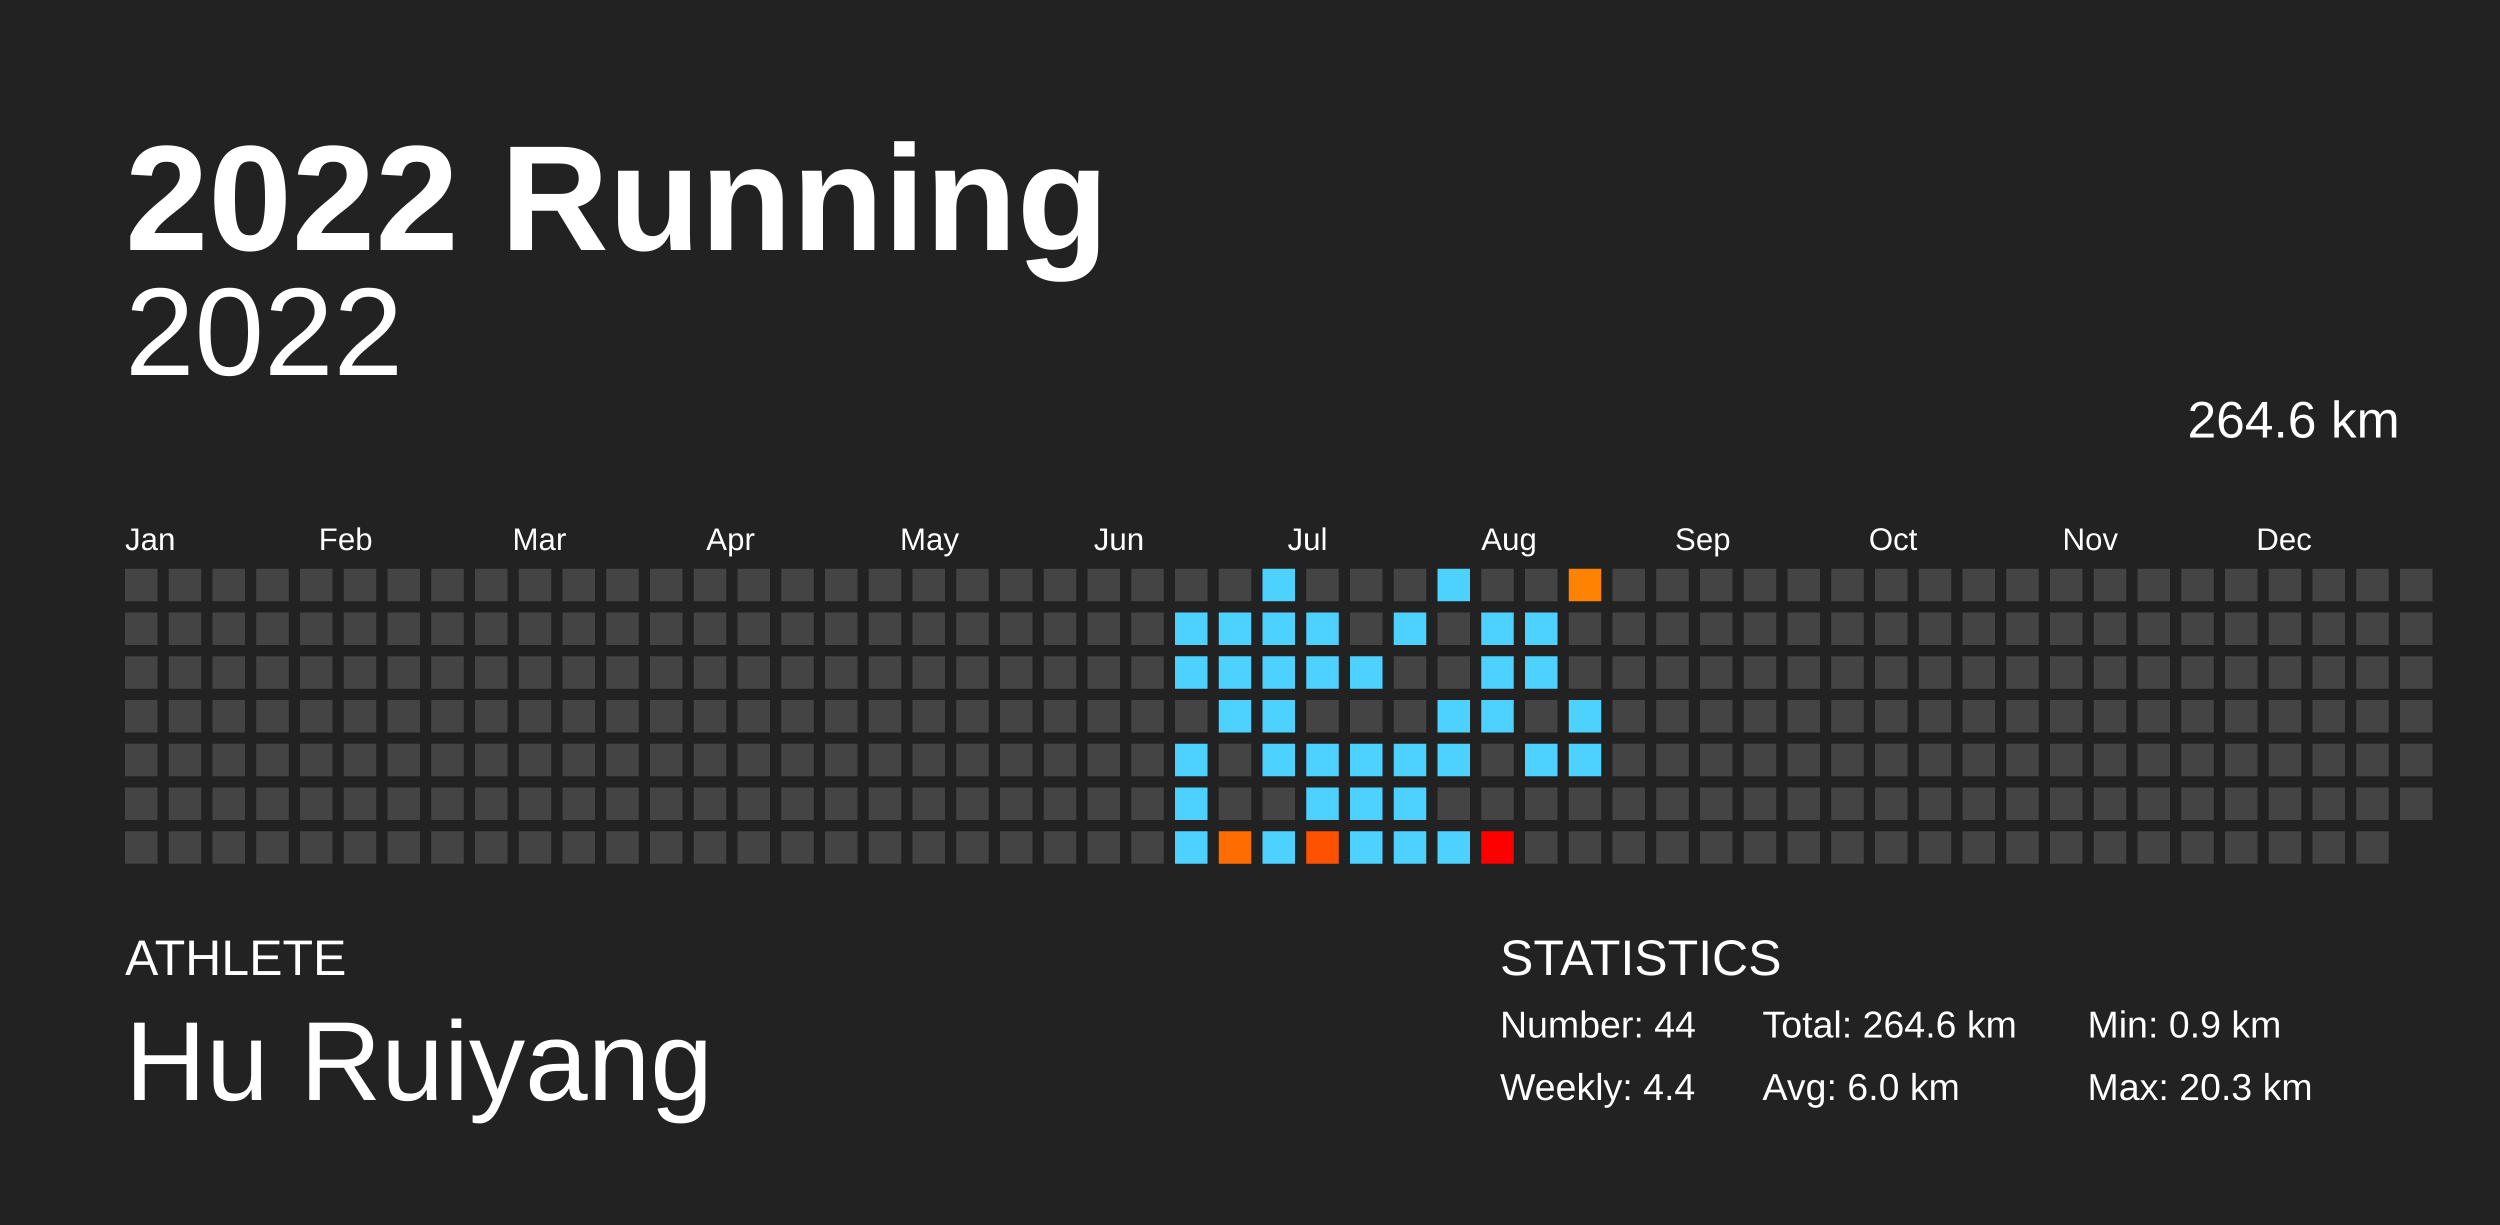
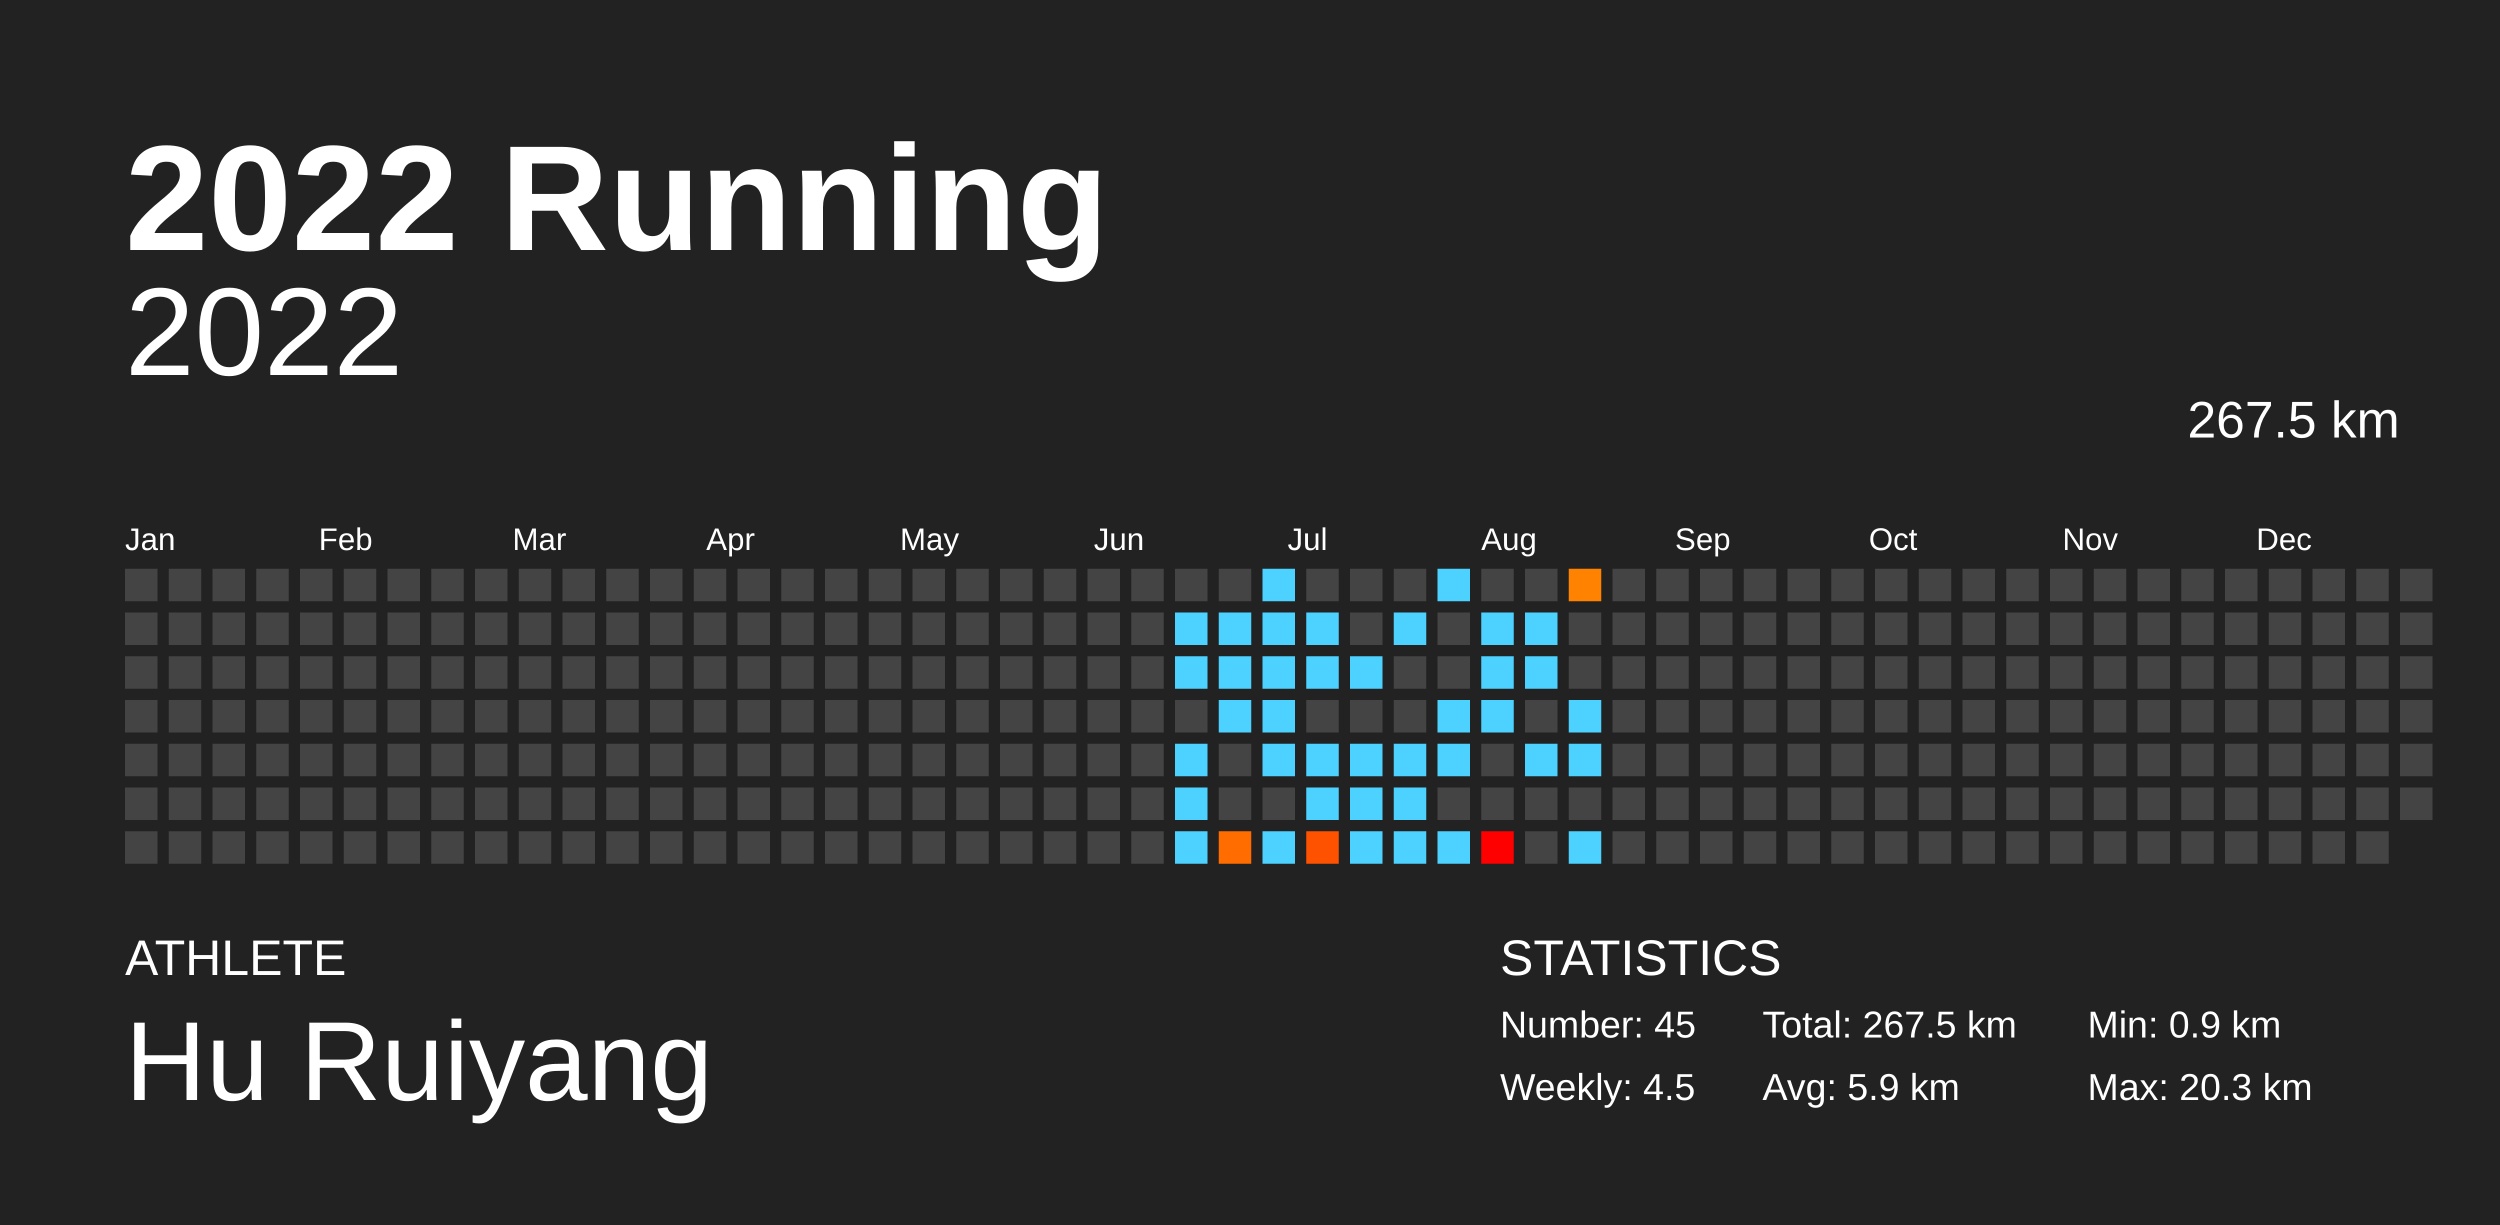
<svg xmlns="http://www.w3.org/2000/svg" baseProfile="full" height="98mm" version="1.1" viewBox="0,0,200,98" width="200mm">
  <defs />
  <rect fill="#222222" height="98" width="200" x="0" y="0" />
  <text fill="#FFFFFF" style="font-size:12px; font-family:Arial; font-weight:bold;" x="10" y="20">2022 Running</text>
  <text fill="#FFFFFF" style="font-size:4px; font-family:Arial" x="10" y="78">ATHLETE</text>
  <text fill="#FFFFFF" style="font-size:9px; font-family:Arial" x="10" y="88">Hu Ruiyang</text>
  <text fill="#FFFFFF" style="font-size:4px; font-family:Arial" x="120" y="78">STATISTICS</text>
-   <text fill="#FFFFFF" style="font-size:3px; font-family:Arial" x="120" y="83">Number: 44</text>
-   <text fill="#FFFFFF" style="font-size:3px; font-family:Arial" x="120" y="88">Weekly: 4.4</text>
-   <text fill="#FFFFFF" style="font-size:3px; font-family:Arial" x="141" y="83">Total: 264.6 km</text>
-   <text fill="#FFFFFF" style="font-size:3px; font-family:Arial" x="141" y="88">Avg: 6.0 km</text>
+   <text fill="#FFFFFF" style="font-size:3px; font-family:Arial" x="120" y="83">Number: 45</text>
+   <text fill="#FFFFFF" style="font-size:3px; font-family:Arial" x="120" y="88">Weekly: 4.5</text>
+   <text fill="#FFFFFF" style="font-size:3px; font-family:Arial" x="141" y="83">Total: 267.5 km</text>
+   <text fill="#FFFFFF" style="font-size:3px; font-family:Arial" x="141" y="88">Avg: 5.9 km</text>
  <text fill="#FFFFFF" style="font-size:3px; font-family:Arial" x="167" y="83">Min: 0.9 km</text>
  <text fill="#FFFFFF" style="font-size:3px; font-family:Arial" x="167" y="88">Max: 20.3 km</text>
  <text alignment-baseline="hanging" fill="#FFFFFF" style="font-size:10.0px; font-family:Arial;" x="10" y="30">2022</text>
-   <text alignment-baseline="hanging" fill="#FFFFFF" style="font-size:4.125px; font-family:Arial;" x="175" y="35">264.6 km</text>
+   <text alignment-baseline="hanging" fill="#FFFFFF" style="font-size:4.125px; font-family:Arial;" x="175" y="35">267.5 km</text>
  <text fill="#FFFFFF" style="font-size:2.5px; font-family:Arial" x="10.0" y="44">Jan</text>
  <text fill="#FFFFFF" style="font-size:2.5px; font-family:Arial" x="25.5" y="44">Feb</text>
  <text fill="#FFFFFF" style="font-size:2.5px; font-family:Arial" x="41.0" y="44">Mar</text>
  <text fill="#FFFFFF" style="font-size:2.5px; font-family:Arial" x="56.5" y="44">Apr</text>
  <text fill="#FFFFFF" style="font-size:2.5px; font-family:Arial" x="72.0" y="44">May</text>
  <text fill="#FFFFFF" style="font-size:2.5px; font-family:Arial" x="87.5" y="44">Jun</text>
  <text fill="#FFFFFF" style="font-size:2.5px; font-family:Arial" x="103.0" y="44">Jul</text>
  <text fill="#FFFFFF" style="font-size:2.5px; font-family:Arial" x="118.5" y="44">Aug</text>
  <text fill="#FFFFFF" style="font-size:2.5px; font-family:Arial" x="134.0" y="44">Sep</text>
  <text fill="#FFFFFF" style="font-size:2.5px; font-family:Arial" x="149.5" y="44">Oct</text>
  <text fill="#FFFFFF" style="font-size:2.5px; font-family:Arial" x="165.0" y="44">Nov</text>
  <text fill="#FFFFFF" style="font-size:2.5px; font-family:Arial" x="180.5" y="44">Dec</text>
  <rect fill="#444444" height="2.6" width="2.6" x="10.0" y="45.5" />
  <rect fill="#444444" height="2.6" width="2.6" x="10.0" y="49.0" />
  <rect fill="#444444" height="2.6" width="2.6" x="10.0" y="52.5" />
  <rect fill="#444444" height="2.6" width="2.6" x="10.0" y="56.0" />
  <rect fill="#444444" height="2.6" width="2.6" x="10.0" y="59.5" />
  <rect fill="#444444" height="2.6" width="2.6" x="10.0" y="63.0" />
  <rect fill="#444444" height="2.6" width="2.6" x="10.0" y="66.5" />
  <rect fill="#444444" height="2.6" width="2.6" x="13.5" y="45.5" />
  <rect fill="#444444" height="2.6" width="2.6" x="13.5" y="49.0" />
  <rect fill="#444444" height="2.6" width="2.6" x="13.5" y="52.5" />
  <rect fill="#444444" height="2.6" width="2.6" x="13.5" y="56.0" />
  <rect fill="#444444" height="2.6" width="2.6" x="13.5" y="59.5" />
  <rect fill="#444444" height="2.6" width="2.6" x="13.5" y="63.0" />
  <rect fill="#444444" height="2.6" width="2.6" x="13.5" y="66.5" />
  <rect fill="#444444" height="2.6" width="2.6" x="17.0" y="45.5" />
  <rect fill="#444444" height="2.6" width="2.6" x="17.0" y="49.0" />
  <rect fill="#444444" height="2.6" width="2.6" x="17.0" y="52.5" />
  <rect fill="#444444" height="2.6" width="2.6" x="17.0" y="56.0" />
  <rect fill="#444444" height="2.6" width="2.6" x="17.0" y="59.5" />
  <rect fill="#444444" height="2.6" width="2.6" x="17.0" y="63.0" />
  <rect fill="#444444" height="2.6" width="2.6" x="17.0" y="66.5" />
  <rect fill="#444444" height="2.6" width="2.6" x="20.5" y="45.5" />
  <rect fill="#444444" height="2.6" width="2.6" x="20.5" y="49.0" />
  <rect fill="#444444" height="2.6" width="2.6" x="20.5" y="52.5" />
  <rect fill="#444444" height="2.6" width="2.6" x="20.5" y="56.0" />
  <rect fill="#444444" height="2.6" width="2.6" x="20.5" y="59.5" />
  <rect fill="#444444" height="2.6" width="2.6" x="20.5" y="63.0" />
  <rect fill="#444444" height="2.6" width="2.6" x="20.5" y="66.5" />
  <rect fill="#444444" height="2.6" width="2.6" x="24.0" y="45.5" />
  <rect fill="#444444" height="2.6" width="2.6" x="24.0" y="49.0" />
  <rect fill="#444444" height="2.6" width="2.6" x="24.0" y="52.5" />
  <rect fill="#444444" height="2.6" width="2.6" x="24.0" y="56.0" />
  <rect fill="#444444" height="2.6" width="2.6" x="24.0" y="59.5" />
  <rect fill="#444444" height="2.6" width="2.6" x="24.0" y="63.0" />
  <rect fill="#444444" height="2.6" width="2.6" x="24.0" y="66.5" />
  <rect fill="#444444" height="2.6" width="2.6" x="27.5" y="45.5" />
  <rect fill="#444444" height="2.6" width="2.6" x="27.5" y="49.0" />
  <rect fill="#444444" height="2.6" width="2.6" x="27.5" y="52.5" />
  <rect fill="#444444" height="2.6" width="2.6" x="27.5" y="56.0" />
  <rect fill="#444444" height="2.6" width="2.6" x="27.5" y="59.5" />
  <rect fill="#444444" height="2.6" width="2.6" x="27.5" y="63.0" />
  <rect fill="#444444" height="2.6" width="2.6" x="27.5" y="66.5" />
  <rect fill="#444444" height="2.6" width="2.6" x="31.0" y="45.5" />
  <rect fill="#444444" height="2.6" width="2.6" x="31.0" y="49.0" />
  <rect fill="#444444" height="2.6" width="2.6" x="31.0" y="52.5" />
  <rect fill="#444444" height="2.6" width="2.6" x="31.0" y="56.0" />
  <rect fill="#444444" height="2.6" width="2.6" x="31.0" y="59.5" />
  <rect fill="#444444" height="2.6" width="2.6" x="31.0" y="63.0" />
  <rect fill="#444444" height="2.6" width="2.6" x="31.0" y="66.5" />
  <rect fill="#444444" height="2.6" width="2.6" x="34.5" y="45.5" />
  <rect fill="#444444" height="2.6" width="2.6" x="34.5" y="49.0" />
  <rect fill="#444444" height="2.6" width="2.6" x="34.5" y="52.5" />
  <rect fill="#444444" height="2.6" width="2.6" x="34.5" y="56.0" />
  <rect fill="#444444" height="2.6" width="2.6" x="34.5" y="59.5" />
  <rect fill="#444444" height="2.6" width="2.6" x="34.5" y="63.0" />
  <rect fill="#444444" height="2.6" width="2.6" x="34.5" y="66.5" />
  <rect fill="#444444" height="2.6" width="2.6" x="38.0" y="45.5" />
  <rect fill="#444444" height="2.6" width="2.6" x="38.0" y="49.0" />
  <rect fill="#444444" height="2.6" width="2.6" x="38.0" y="52.5" />
  <rect fill="#444444" height="2.6" width="2.6" x="38.0" y="56.0" />
  <rect fill="#444444" height="2.6" width="2.6" x="38.0" y="59.5" />
  <rect fill="#444444" height="2.6" width="2.6" x="38.0" y="63.0" />
  <rect fill="#444444" height="2.6" width="2.6" x="38.0" y="66.5" />
  <rect fill="#444444" height="2.6" width="2.6" x="41.5" y="45.5" />
  <rect fill="#444444" height="2.6" width="2.6" x="41.5" y="49.0" />
  <rect fill="#444444" height="2.6" width="2.6" x="41.5" y="52.5" />
  <rect fill="#444444" height="2.6" width="2.6" x="41.5" y="56.0" />
  <rect fill="#444444" height="2.6" width="2.6" x="41.5" y="59.5" />
  <rect fill="#444444" height="2.6" width="2.6" x="41.5" y="63.0" />
  <rect fill="#444444" height="2.6" width="2.6" x="41.5" y="66.5" />
  <rect fill="#444444" height="2.6" width="2.6" x="45.0" y="45.5" />
  <rect fill="#444444" height="2.6" width="2.6" x="45.0" y="49.0" />
  <rect fill="#444444" height="2.6" width="2.6" x="45.0" y="52.5" />
  <rect fill="#444444" height="2.6" width="2.6" x="45.0" y="56.0" />
  <rect fill="#444444" height="2.6" width="2.6" x="45.0" y="59.5" />
  <rect fill="#444444" height="2.6" width="2.6" x="45.0" y="63.0" />
  <rect fill="#444444" height="2.6" width="2.6" x="45.0" y="66.5" />
  <rect fill="#444444" height="2.6" width="2.6" x="48.5" y="45.5" />
  <rect fill="#444444" height="2.6" width="2.6" x="48.5" y="49.0" />
  <rect fill="#444444" height="2.6" width="2.6" x="48.5" y="52.5" />
  <rect fill="#444444" height="2.6" width="2.6" x="48.5" y="56.0" />
  <rect fill="#444444" height="2.6" width="2.6" x="48.5" y="59.5" />
  <rect fill="#444444" height="2.6" width="2.6" x="48.5" y="63.0" />
  <rect fill="#444444" height="2.6" width="2.6" x="48.5" y="66.5" />
  <rect fill="#444444" height="2.6" width="2.6" x="52.0" y="45.5" />
  <rect fill="#444444" height="2.6" width="2.6" x="52.0" y="49.0" />
  <rect fill="#444444" height="2.6" width="2.6" x="52.0" y="52.5" />
  <rect fill="#444444" height="2.6" width="2.6" x="52.0" y="56.0" />
  <rect fill="#444444" height="2.6" width="2.6" x="52.0" y="59.5" />
  <rect fill="#444444" height="2.6" width="2.6" x="52.0" y="63.0" />
  <rect fill="#444444" height="2.6" width="2.6" x="52.0" y="66.5" />
  <rect fill="#444444" height="2.6" width="2.6" x="55.5" y="45.5" />
  <rect fill="#444444" height="2.6" width="2.6" x="55.5" y="49.0" />
  <rect fill="#444444" height="2.6" width="2.6" x="55.5" y="52.5" />
  <rect fill="#444444" height="2.6" width="2.6" x="55.5" y="56.0" />
  <rect fill="#444444" height="2.6" width="2.6" x="55.5" y="59.5" />
  <rect fill="#444444" height="2.6" width="2.6" x="55.5" y="63.0" />
  <rect fill="#444444" height="2.6" width="2.6" x="55.5" y="66.5" />
  <rect fill="#444444" height="2.6" width="2.6" x="59.0" y="45.5" />
  <rect fill="#444444" height="2.6" width="2.6" x="59.0" y="49.0" />
  <rect fill="#444444" height="2.6" width="2.6" x="59.0" y="52.5" />
  <rect fill="#444444" height="2.6" width="2.6" x="59.0" y="56.0" />
  <rect fill="#444444" height="2.6" width="2.6" x="59.0" y="59.5" />
  <rect fill="#444444" height="2.6" width="2.6" x="59.0" y="63.0" />
  <rect fill="#444444" height="2.6" width="2.6" x="59.0" y="66.5" />
  <rect fill="#444444" height="2.6" width="2.6" x="62.5" y="45.5" />
  <rect fill="#444444" height="2.6" width="2.6" x="62.5" y="49.0" />
  <rect fill="#444444" height="2.6" width="2.6" x="62.5" y="52.5" />
  <rect fill="#444444" height="2.6" width="2.6" x="62.5" y="56.0" />
  <rect fill="#444444" height="2.6" width="2.6" x="62.5" y="59.5" />
  <rect fill="#444444" height="2.6" width="2.6" x="62.5" y="63.0" />
  <rect fill="#444444" height="2.6" width="2.6" x="62.5" y="66.5" />
  <rect fill="#444444" height="2.6" width="2.6" x="66.0" y="45.5" />
  <rect fill="#444444" height="2.6" width="2.6" x="66.0" y="49.0" />
  <rect fill="#444444" height="2.6" width="2.6" x="66.0" y="52.5" />
  <rect fill="#444444" height="2.6" width="2.6" x="66.0" y="56.0" />
  <rect fill="#444444" height="2.6" width="2.6" x="66.0" y="59.5" />
  <rect fill="#444444" height="2.6" width="2.6" x="66.0" y="63.0" />
  <rect fill="#444444" height="2.6" width="2.6" x="66.0" y="66.5" />
  <rect fill="#444444" height="2.6" width="2.6" x="69.5" y="45.5" />
  <rect fill="#444444" height="2.6" width="2.6" x="69.5" y="49.0" />
  <rect fill="#444444" height="2.6" width="2.6" x="69.5" y="52.5" />
  <rect fill="#444444" height="2.6" width="2.6" x="69.5" y="56.0" />
  <rect fill="#444444" height="2.6" width="2.6" x="69.5" y="59.5" />
  <rect fill="#444444" height="2.6" width="2.6" x="69.5" y="63.0" />
  <rect fill="#444444" height="2.6" width="2.6" x="69.5" y="66.5" />
  <rect fill="#444444" height="2.6" width="2.6" x="73.0" y="45.5" />
  <rect fill="#444444" height="2.6" width="2.6" x="73.0" y="49.0" />
  <rect fill="#444444" height="2.6" width="2.6" x="73.0" y="52.5" />
  <rect fill="#444444" height="2.6" width="2.6" x="73.0" y="56.0" />
  <rect fill="#444444" height="2.6" width="2.6" x="73.0" y="59.5" />
  <rect fill="#444444" height="2.6" width="2.6" x="73.0" y="63.0" />
  <rect fill="#444444" height="2.6" width="2.6" x="73.0" y="66.5" />
  <rect fill="#444444" height="2.6" width="2.6" x="76.5" y="45.5" />
  <rect fill="#444444" height="2.6" width="2.6" x="76.5" y="49.0" />
  <rect fill="#444444" height="2.6" width="2.6" x="76.5" y="52.5" />
  <rect fill="#444444" height="2.6" width="2.6" x="76.5" y="56.0" />
  <rect fill="#444444" height="2.6" width="2.6" x="76.5" y="59.5" />
  <rect fill="#444444" height="2.6" width="2.6" x="76.5" y="63.0" />
  <rect fill="#444444" height="2.6" width="2.6" x="76.5" y="66.5" />
  <rect fill="#444444" height="2.6" width="2.6" x="80.0" y="45.5" />
  <rect fill="#444444" height="2.6" width="2.6" x="80.0" y="49.0" />
  <rect fill="#444444" height="2.6" width="2.6" x="80.0" y="52.5" />
  <rect fill="#444444" height="2.6" width="2.6" x="80.0" y="56.0" />
  <rect fill="#444444" height="2.6" width="2.6" x="80.0" y="59.5" />
  <rect fill="#444444" height="2.6" width="2.6" x="80.0" y="63.0" />
  <rect fill="#444444" height="2.6" width="2.6" x="80.0" y="66.5" />
  <rect fill="#444444" height="2.6" width="2.6" x="83.5" y="45.5" />
  <rect fill="#444444" height="2.6" width="2.6" x="83.5" y="49.0" />
  <rect fill="#444444" height="2.6" width="2.6" x="83.5" y="52.5" />
  <rect fill="#444444" height="2.6" width="2.6" x="83.5" y="56.0" />
  <rect fill="#444444" height="2.6" width="2.6" x="83.5" y="59.5" />
  <rect fill="#444444" height="2.6" width="2.6" x="83.5" y="63.0" />
  <rect fill="#444444" height="2.6" width="2.6" x="83.5" y="66.5" />
  <rect fill="#444444" height="2.6" width="2.6" x="87.0" y="45.5" />
  <rect fill="#444444" height="2.6" width="2.6" x="87.0" y="49.0" />
  <rect fill="#444444" height="2.6" width="2.6" x="87.0" y="52.5" />
  <rect fill="#444444" height="2.6" width="2.6" x="87.0" y="56.0" />
  <rect fill="#444444" height="2.6" width="2.6" x="87.0" y="59.5" />
  <rect fill="#444444" height="2.6" width="2.6" x="87.0" y="63.0" />
  <rect fill="#444444" height="2.6" width="2.6" x="87.0" y="66.5" />
  <rect fill="#444444" height="2.6" width="2.6" x="90.5" y="45.5" />
  <rect fill="#444444" height="2.6" width="2.6" x="90.5" y="49.0" />
  <rect fill="#444444" height="2.6" width="2.6" x="90.5" y="52.5" />
  <rect fill="#444444" height="2.6" width="2.6" x="90.5" y="56.0" />
  <rect fill="#444444" height="2.6" width="2.6" x="90.5" y="59.5" />
  <rect fill="#444444" height="2.6" width="2.6" x="90.5" y="63.0" />
  <rect fill="#444444" height="2.6" width="2.6" x="90.5" y="66.5" />
  <rect fill="#444444" height="2.6" width="2.6" x="94.0" y="45.5" />
  <rect fill="#4dd2ff" height="2.6" width="2.6" x="94.0" y="49.0" />
  <rect fill="#4dd2ff" height="2.6" width="2.6" x="94.0" y="52.5" />
  <rect fill="#444444" height="2.6" width="2.6" x="94.0" y="56.0" />
  <rect fill="#4dd2ff" height="2.6" width="2.6" x="94.0" y="59.5" />
  <rect fill="#4dd2ff" height="2.6" width="2.6" x="94.0" y="63.0" />
  <rect fill="#4dd2ff" height="2.6" width="2.6" x="94.0" y="66.5" />
  <rect fill="#444444" height="2.6" width="2.6" x="97.5" y="45.5" />
  <rect fill="#4dd2ff" height="2.6" width="2.6" x="97.5" y="49.0" />
  <rect fill="#4dd2ff" height="2.6" width="2.6" x="97.5" y="52.5" />
  <rect fill="#4dd2ff" height="2.6" width="2.6" x="97.5" y="56.0" />
  <rect fill="#444444" height="2.6" width="2.6" x="97.5" y="59.5" />
  <rect fill="#444444" height="2.6" width="2.6" x="97.5" y="63.0" />
  <rect fill="#ff6d00" height="2.6" width="2.6" x="97.5" y="66.5" />
  <rect fill="#4dd2ff" height="2.6" width="2.6" x="101.0" y="45.5" />
  <rect fill="#4dd2ff" height="2.6" width="2.6" x="101.0" y="49.0" />
  <rect fill="#4dd2ff" height="2.6" width="2.6" x="101.0" y="52.5" />
  <rect fill="#4dd2ff" height="2.6" width="2.6" x="101.0" y="56.0" />
  <rect fill="#4dd2ff" height="2.6" width="2.6" x="101.0" y="59.5" />
  <rect fill="#444444" height="2.6" width="2.6" x="101.0" y="63.0" />
  <rect fill="#4dd2ff" height="2.6" width="2.6" x="101.0" y="66.5" />
  <rect fill="#444444" height="2.6" width="2.6" x="104.5" y="45.5" />
  <rect fill="#4dd2ff" height="2.6" width="2.6" x="104.5" y="49.0" />
  <rect fill="#4dd2ff" height="2.6" width="2.6" x="104.5" y="52.5" />
  <rect fill="#444444" height="2.6" width="2.6" x="104.5" y="56.0" />
  <rect fill="#4dd2ff" height="2.6" width="2.6" x="104.5" y="59.5" />
  <rect fill="#4dd2ff" height="2.6" width="2.6" x="104.5" y="63.0" />
  <rect fill="#ff5200" height="2.6" width="2.6" x="104.5" y="66.5" />
  <rect fill="#444444" height="2.6" width="2.6" x="108.0" y="45.5" />
  <rect fill="#444444" height="2.6" width="2.6" x="108.0" y="49.0" />
  <rect fill="#4dd2ff" height="2.6" width="2.6" x="108.0" y="52.5" />
  <rect fill="#444444" height="2.6" width="2.6" x="108.0" y="56.0" />
  <rect fill="#4dd2ff" height="2.6" width="2.6" x="108.0" y="59.5" />
  <rect fill="#4dd2ff" height="2.6" width="2.6" x="108.0" y="63.0" />
  <rect fill="#4dd2ff" height="2.6" width="2.6" x="108.0" y="66.5" />
  <rect fill="#444444" height="2.6" width="2.6" x="111.5" y="45.5" />
  <rect fill="#4dd2ff" height="2.6" width="2.6" x="111.5" y="49.0" />
  <rect fill="#444444" height="2.6" width="2.6" x="111.5" y="52.5" />
  <rect fill="#444444" height="2.6" width="2.6" x="111.5" y="56.0" />
  <rect fill="#4dd2ff" height="2.6" width="2.6" x="111.5" y="59.5" />
  <rect fill="#4dd2ff" height="2.6" width="2.6" x="111.5" y="63.0" />
  <rect fill="#4dd2ff" height="2.6" width="2.6" x="111.5" y="66.5" />
  <rect fill="#4dd2ff" height="2.6" width="2.6" x="115.0" y="45.5" />
  <rect fill="#444444" height="2.6" width="2.6" x="115.0" y="49.0" />
  <rect fill="#444444" height="2.6" width="2.6" x="115.0" y="52.5" />
  <rect fill="#4dd2ff" height="2.6" width="2.6" x="115.0" y="56.0" />
  <rect fill="#4dd2ff" height="2.6" width="2.6" x="115.0" y="59.5" />
  <rect fill="#444444" height="2.6" width="2.6" x="115.0" y="63.0" />
  <rect fill="#4dd2ff" height="2.6" width="2.6" x="115.0" y="66.5" />
  <rect fill="#444444" height="2.6" width="2.6" x="118.5" y="45.5" />
  <rect fill="#4dd2ff" height="2.6" width="2.6" x="118.5" y="49.0" />
  <rect fill="#4dd2ff" height="2.6" width="2.6" x="118.5" y="52.5" />
  <rect fill="#4dd2ff" height="2.6" width="2.6" x="118.5" y="56.0" />
  <rect fill="#444444" height="2.6" width="2.6" x="118.5" y="59.5" />
  <rect fill="#444444" height="2.6" width="2.6" x="118.5" y="63.0" />
  <rect fill="red" height="2.6" width="2.6" x="118.5" y="66.5" />
  <rect fill="#444444" height="2.6" width="2.6" x="122.0" y="45.5" />
  <rect fill="#4dd2ff" height="2.6" width="2.6" x="122.0" y="49.0" />
  <rect fill="#4dd2ff" height="2.6" width="2.6" x="122.0" y="52.5" />
  <rect fill="#444444" height="2.6" width="2.6" x="122.0" y="56.0" />
  <rect fill="#4dd2ff" height="2.6" width="2.6" x="122.0" y="59.5" />
  <rect fill="#444444" height="2.6" width="2.6" x="122.0" y="63.0" />
  <rect fill="#444444" height="2.6" width="2.6" x="122.0" y="66.5" />
  <rect fill="#ff8300" height="2.6" width="2.6" x="125.5" y="45.5" />
  <rect fill="#444444" height="2.6" width="2.6" x="125.5" y="49.0" />
  <rect fill="#444444" height="2.6" width="2.6" x="125.5" y="52.5" />
  <rect fill="#4dd2ff" height="2.6" width="2.6" x="125.5" y="56.0" />
  <rect fill="#4dd2ff" height="2.6" width="2.6" x="125.5" y="59.5" />
  <rect fill="#444444" height="2.6" width="2.6" x="125.5" y="63.0" />
-   <rect fill="#444444" height="2.6" width="2.6" x="125.5" y="66.5" />
+   <rect fill="#4dd2ff" height="2.6" width="2.6" x="125.5" y="66.5" />
  <rect fill="#444444" height="2.6" width="2.6" x="129.0" y="45.5" />
  <rect fill="#444444" height="2.6" width="2.6" x="129.0" y="49.0" />
  <rect fill="#444444" height="2.6" width="2.6" x="129.0" y="52.5" />
  <rect fill="#444444" height="2.6" width="2.6" x="129.0" y="56.0" />
  <rect fill="#444444" height="2.6" width="2.6" x="129.0" y="59.5" />
  <rect fill="#444444" height="2.6" width="2.6" x="129.0" y="63.0" />
  <rect fill="#444444" height="2.6" width="2.6" x="129.0" y="66.5" />
  <rect fill="#444444" height="2.6" width="2.6" x="132.5" y="45.5" />
  <rect fill="#444444" height="2.6" width="2.6" x="132.5" y="49.0" />
  <rect fill="#444444" height="2.6" width="2.6" x="132.5" y="52.5" />
  <rect fill="#444444" height="2.6" width="2.6" x="132.5" y="56.0" />
  <rect fill="#444444" height="2.6" width="2.6" x="132.5" y="59.5" />
  <rect fill="#444444" height="2.6" width="2.6" x="132.5" y="63.0" />
  <rect fill="#444444" height="2.6" width="2.6" x="132.5" y="66.5" />
  <rect fill="#444444" height="2.6" width="2.6" x="136.0" y="45.5" />
  <rect fill="#444444" height="2.6" width="2.6" x="136.0" y="49.0" />
  <rect fill="#444444" height="2.6" width="2.6" x="136.0" y="52.5" />
  <rect fill="#444444" height="2.6" width="2.6" x="136.0" y="56.0" />
  <rect fill="#444444" height="2.6" width="2.6" x="136.0" y="59.5" />
  <rect fill="#444444" height="2.6" width="2.6" x="136.0" y="63.0" />
  <rect fill="#444444" height="2.6" width="2.6" x="136.0" y="66.5" />
  <rect fill="#444444" height="2.6" width="2.6" x="139.5" y="45.5" />
  <rect fill="#444444" height="2.6" width="2.6" x="139.5" y="49.0" />
  <rect fill="#444444" height="2.6" width="2.6" x="139.5" y="52.5" />
  <rect fill="#444444" height="2.6" width="2.6" x="139.5" y="56.0" />
  <rect fill="#444444" height="2.6" width="2.6" x="139.5" y="59.5" />
  <rect fill="#444444" height="2.6" width="2.6" x="139.5" y="63.0" />
  <rect fill="#444444" height="2.6" width="2.6" x="139.5" y="66.5" />
  <rect fill="#444444" height="2.6" width="2.6" x="143.0" y="45.5" />
  <rect fill="#444444" height="2.6" width="2.6" x="143.0" y="49.0" />
  <rect fill="#444444" height="2.6" width="2.6" x="143.0" y="52.5" />
  <rect fill="#444444" height="2.6" width="2.6" x="143.0" y="56.0" />
  <rect fill="#444444" height="2.6" width="2.6" x="143.0" y="59.5" />
  <rect fill="#444444" height="2.6" width="2.6" x="143.0" y="63.0" />
  <rect fill="#444444" height="2.6" width="2.6" x="143.0" y="66.5" />
  <rect fill="#444444" height="2.6" width="2.6" x="146.5" y="45.5" />
  <rect fill="#444444" height="2.6" width="2.6" x="146.5" y="49.0" />
  <rect fill="#444444" height="2.6" width="2.6" x="146.5" y="52.5" />
  <rect fill="#444444" height="2.6" width="2.6" x="146.5" y="56.0" />
  <rect fill="#444444" height="2.6" width="2.6" x="146.5" y="59.5" />
  <rect fill="#444444" height="2.6" width="2.6" x="146.5" y="63.0" />
  <rect fill="#444444" height="2.6" width="2.6" x="146.5" y="66.5" />
  <rect fill="#444444" height="2.6" width="2.6" x="150.0" y="45.5" />
  <rect fill="#444444" height="2.6" width="2.6" x="150.0" y="49.0" />
  <rect fill="#444444" height="2.6" width="2.6" x="150.0" y="52.5" />
  <rect fill="#444444" height="2.6" width="2.6" x="150.0" y="56.0" />
  <rect fill="#444444" height="2.6" width="2.6" x="150.0" y="59.5" />
  <rect fill="#444444" height="2.6" width="2.6" x="150.0" y="63.0" />
  <rect fill="#444444" height="2.6" width="2.6" x="150.0" y="66.5" />
  <rect fill="#444444" height="2.6" width="2.6" x="153.5" y="45.5" />
  <rect fill="#444444" height="2.6" width="2.6" x="153.5" y="49.0" />
  <rect fill="#444444" height="2.6" width="2.6" x="153.5" y="52.5" />
  <rect fill="#444444" height="2.6" width="2.6" x="153.5" y="56.0" />
  <rect fill="#444444" height="2.6" width="2.6" x="153.5" y="59.5" />
  <rect fill="#444444" height="2.6" width="2.6" x="153.5" y="63.0" />
  <rect fill="#444444" height="2.6" width="2.6" x="153.5" y="66.5" />
  <rect fill="#444444" height="2.6" width="2.6" x="157.0" y="45.5" />
  <rect fill="#444444" height="2.6" width="2.6" x="157.0" y="49.0" />
  <rect fill="#444444" height="2.6" width="2.6" x="157.0" y="52.5" />
  <rect fill="#444444" height="2.6" width="2.6" x="157.0" y="56.0" />
  <rect fill="#444444" height="2.6" width="2.6" x="157.0" y="59.5" />
  <rect fill="#444444" height="2.6" width="2.6" x="157.0" y="63.0" />
  <rect fill="#444444" height="2.6" width="2.6" x="157.0" y="66.5" />
  <rect fill="#444444" height="2.6" width="2.6" x="160.5" y="45.5" />
  <rect fill="#444444" height="2.6" width="2.6" x="160.5" y="49.0" />
  <rect fill="#444444" height="2.6" width="2.6" x="160.5" y="52.5" />
  <rect fill="#444444" height="2.6" width="2.6" x="160.5" y="56.0" />
  <rect fill="#444444" height="2.6" width="2.6" x="160.5" y="59.5" />
  <rect fill="#444444" height="2.6" width="2.6" x="160.5" y="63.0" />
  <rect fill="#444444" height="2.6" width="2.6" x="160.5" y="66.5" />
  <rect fill="#444444" height="2.6" width="2.6" x="164.0" y="45.5" />
  <rect fill="#444444" height="2.6" width="2.6" x="164.0" y="49.0" />
  <rect fill="#444444" height="2.6" width="2.6" x="164.0" y="52.5" />
  <rect fill="#444444" height="2.6" width="2.6" x="164.0" y="56.0" />
  <rect fill="#444444" height="2.6" width="2.6" x="164.0" y="59.5" />
  <rect fill="#444444" height="2.6" width="2.6" x="164.0" y="63.0" />
  <rect fill="#444444" height="2.6" width="2.6" x="164.0" y="66.5" />
  <rect fill="#444444" height="2.6" width="2.6" x="167.5" y="45.5" />
  <rect fill="#444444" height="2.6" width="2.6" x="167.5" y="49.0" />
  <rect fill="#444444" height="2.6" width="2.6" x="167.5" y="52.5" />
  <rect fill="#444444" height="2.6" width="2.6" x="167.5" y="56.0" />
  <rect fill="#444444" height="2.6" width="2.6" x="167.5" y="59.5" />
  <rect fill="#444444" height="2.6" width="2.6" x="167.5" y="63.0" />
  <rect fill="#444444" height="2.6" width="2.6" x="167.5" y="66.5" />
  <rect fill="#444444" height="2.6" width="2.6" x="171.0" y="45.5" />
  <rect fill="#444444" height="2.6" width="2.6" x="171.0" y="49.0" />
  <rect fill="#444444" height="2.6" width="2.6" x="171.0" y="52.5" />
  <rect fill="#444444" height="2.6" width="2.6" x="171.0" y="56.0" />
  <rect fill="#444444" height="2.6" width="2.6" x="171.0" y="59.5" />
  <rect fill="#444444" height="2.6" width="2.6" x="171.0" y="63.0" />
  <rect fill="#444444" height="2.6" width="2.6" x="171.0" y="66.5" />
  <rect fill="#444444" height="2.6" width="2.6" x="174.5" y="45.5" />
  <rect fill="#444444" height="2.6" width="2.6" x="174.5" y="49.0" />
  <rect fill="#444444" height="2.6" width="2.6" x="174.5" y="52.5" />
  <rect fill="#444444" height="2.6" width="2.6" x="174.5" y="56.0" />
  <rect fill="#444444" height="2.6" width="2.6" x="174.5" y="59.5" />
  <rect fill="#444444" height="2.6" width="2.6" x="174.5" y="63.0" />
  <rect fill="#444444" height="2.6" width="2.6" x="174.5" y="66.5" />
  <rect fill="#444444" height="2.6" width="2.6" x="178.0" y="45.5" />
  <rect fill="#444444" height="2.6" width="2.6" x="178.0" y="49.0" />
  <rect fill="#444444" height="2.6" width="2.6" x="178.0" y="52.5" />
  <rect fill="#444444" height="2.6" width="2.6" x="178.0" y="56.0" />
  <rect fill="#444444" height="2.6" width="2.6" x="178.0" y="59.5" />
  <rect fill="#444444" height="2.6" width="2.6" x="178.0" y="63.0" />
  <rect fill="#444444" height="2.6" width="2.6" x="178.0" y="66.5" />
  <rect fill="#444444" height="2.6" width="2.6" x="181.5" y="45.5" />
  <rect fill="#444444" height="2.6" width="2.6" x="181.5" y="49.0" />
  <rect fill="#444444" height="2.6" width="2.6" x="181.5" y="52.5" />
  <rect fill="#444444" height="2.6" width="2.6" x="181.5" y="56.0" />
  <rect fill="#444444" height="2.6" width="2.6" x="181.5" y="59.5" />
  <rect fill="#444444" height="2.6" width="2.6" x="181.5" y="63.0" />
  <rect fill="#444444" height="2.6" width="2.6" x="181.5" y="66.5" />
  <rect fill="#444444" height="2.6" width="2.6" x="185.0" y="45.5" />
  <rect fill="#444444" height="2.6" width="2.6" x="185.0" y="49.0" />
  <rect fill="#444444" height="2.6" width="2.6" x="185.0" y="52.5" />
  <rect fill="#444444" height="2.6" width="2.6" x="185.0" y="56.0" />
  <rect fill="#444444" height="2.6" width="2.6" x="185.0" y="59.5" />
  <rect fill="#444444" height="2.6" width="2.6" x="185.0" y="63.0" />
  <rect fill="#444444" height="2.6" width="2.6" x="185.0" y="66.5" />
  <rect fill="#444444" height="2.6" width="2.6" x="188.5" y="45.5" />
  <rect fill="#444444" height="2.6" width="2.6" x="188.5" y="49.0" />
  <rect fill="#444444" height="2.6" width="2.6" x="188.5" y="52.5" />
  <rect fill="#444444" height="2.6" width="2.6" x="188.5" y="56.0" />
  <rect fill="#444444" height="2.6" width="2.6" x="188.5" y="59.5" />
  <rect fill="#444444" height="2.6" width="2.6" x="188.5" y="63.0" />
  <rect fill="#444444" height="2.6" width="2.6" x="188.5" y="66.5" />
  <rect fill="#444444" height="2.6" width="2.6" x="192.0" y="45.5" />
  <rect fill="#444444" height="2.6" width="2.6" x="192.0" y="49.0" />
  <rect fill="#444444" height="2.6" width="2.6" x="192.0" y="52.5" />
  <rect fill="#444444" height="2.6" width="2.6" x="192.0" y="56.0" />
  <rect fill="#444444" height="2.6" width="2.6" x="192.0" y="59.5" />
  <rect fill="#444444" height="2.6" width="2.6" x="192.0" y="63.0" />
</svg>
